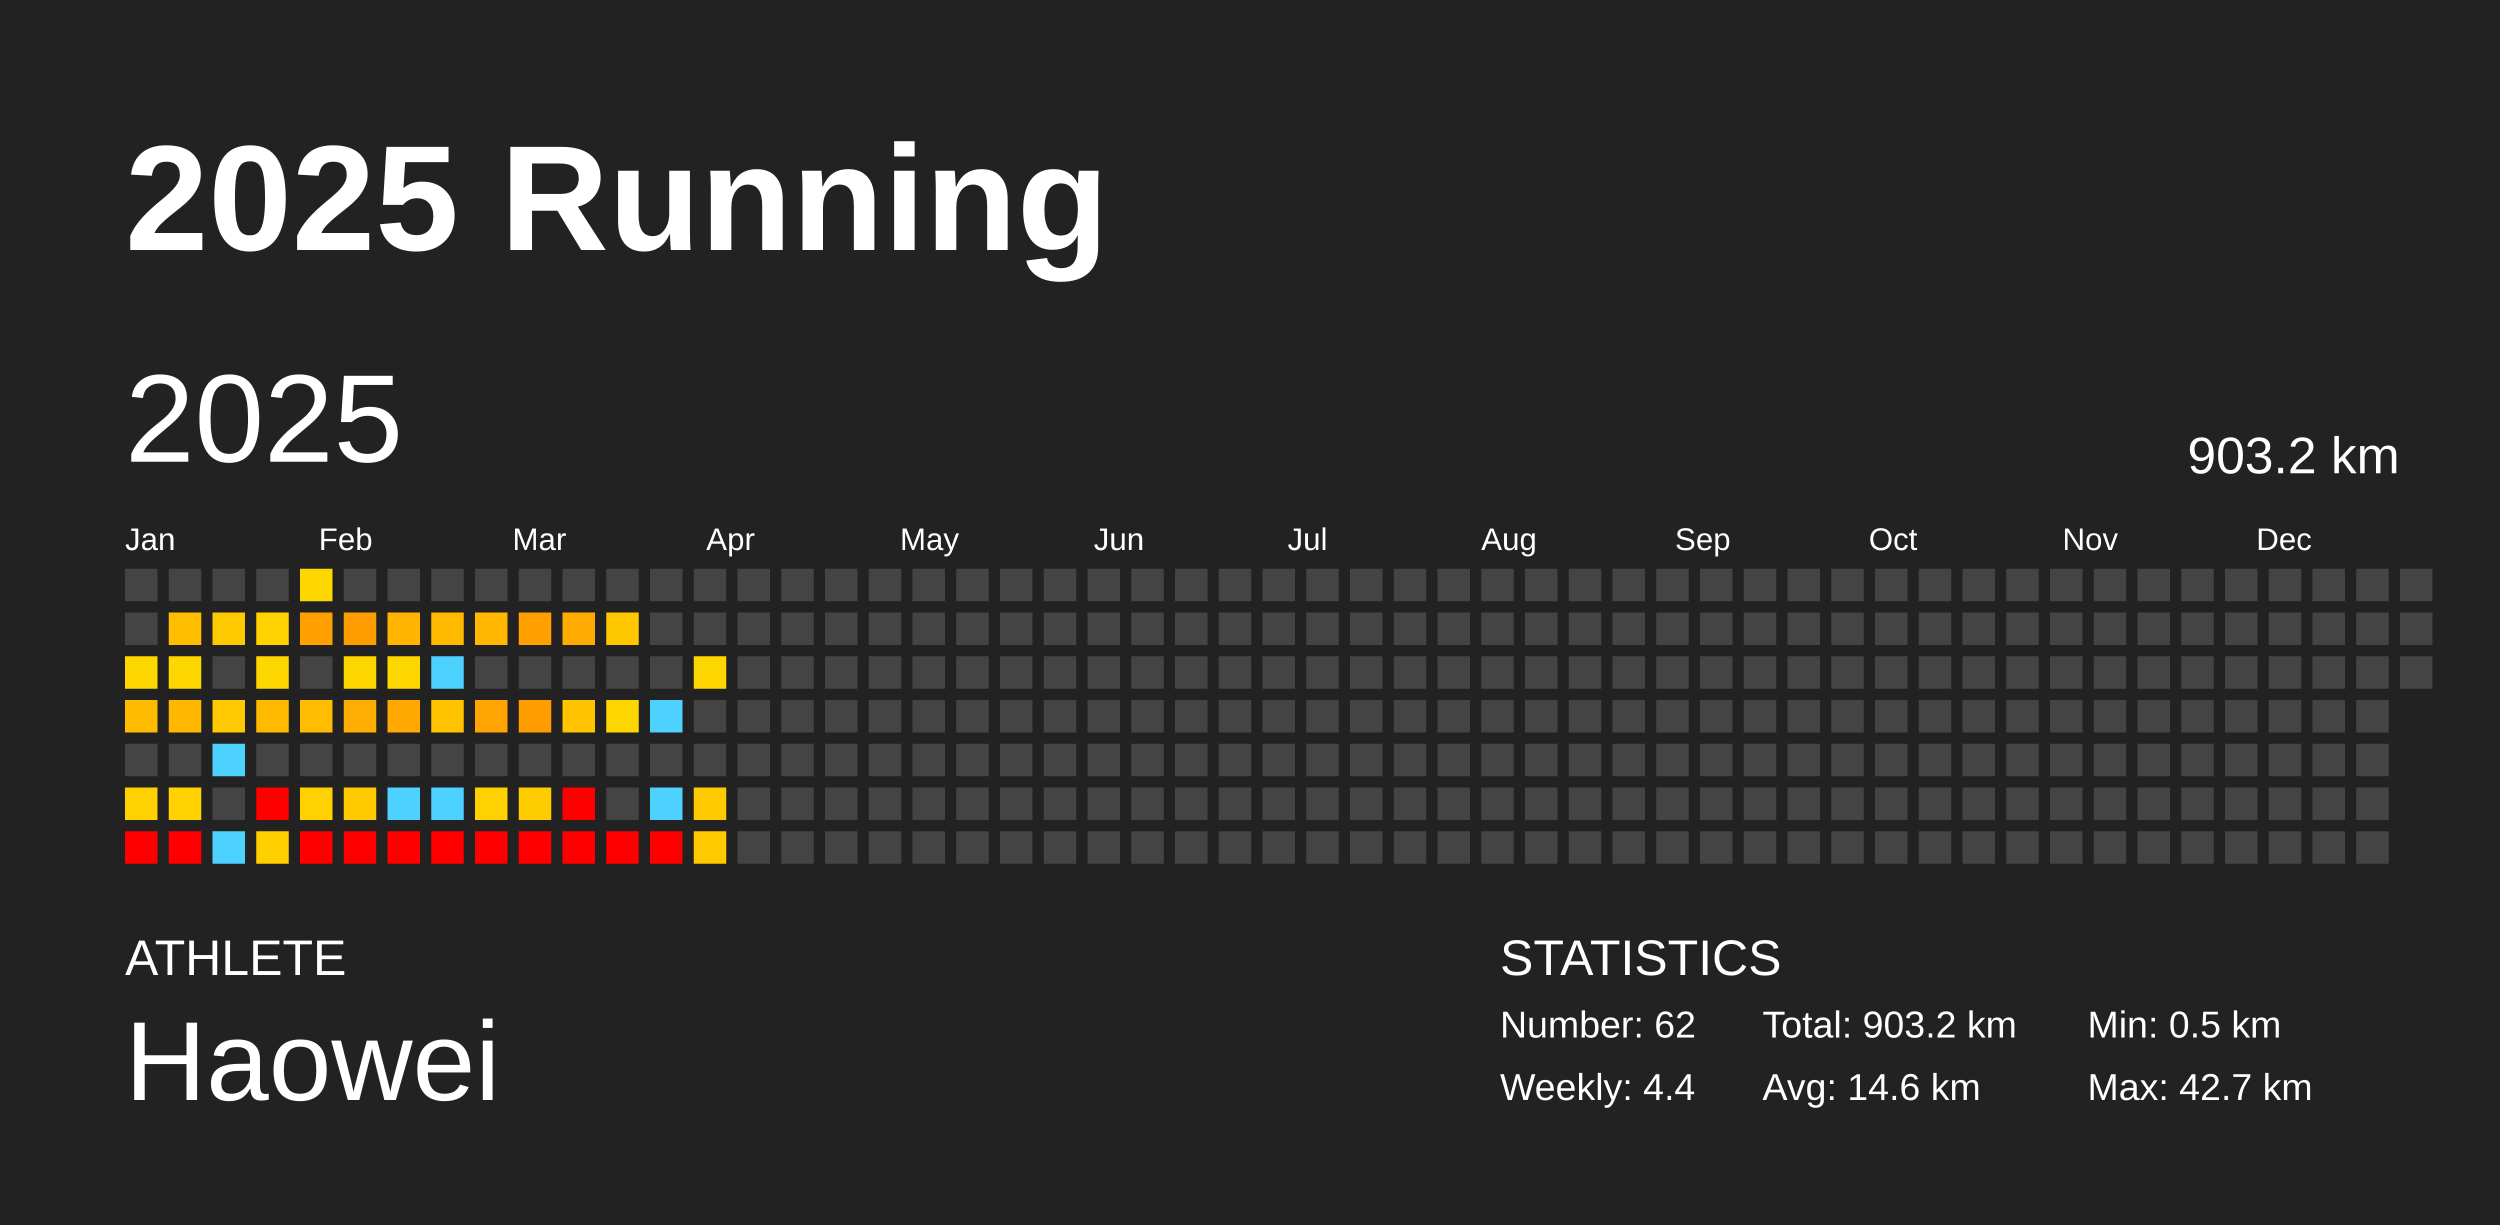
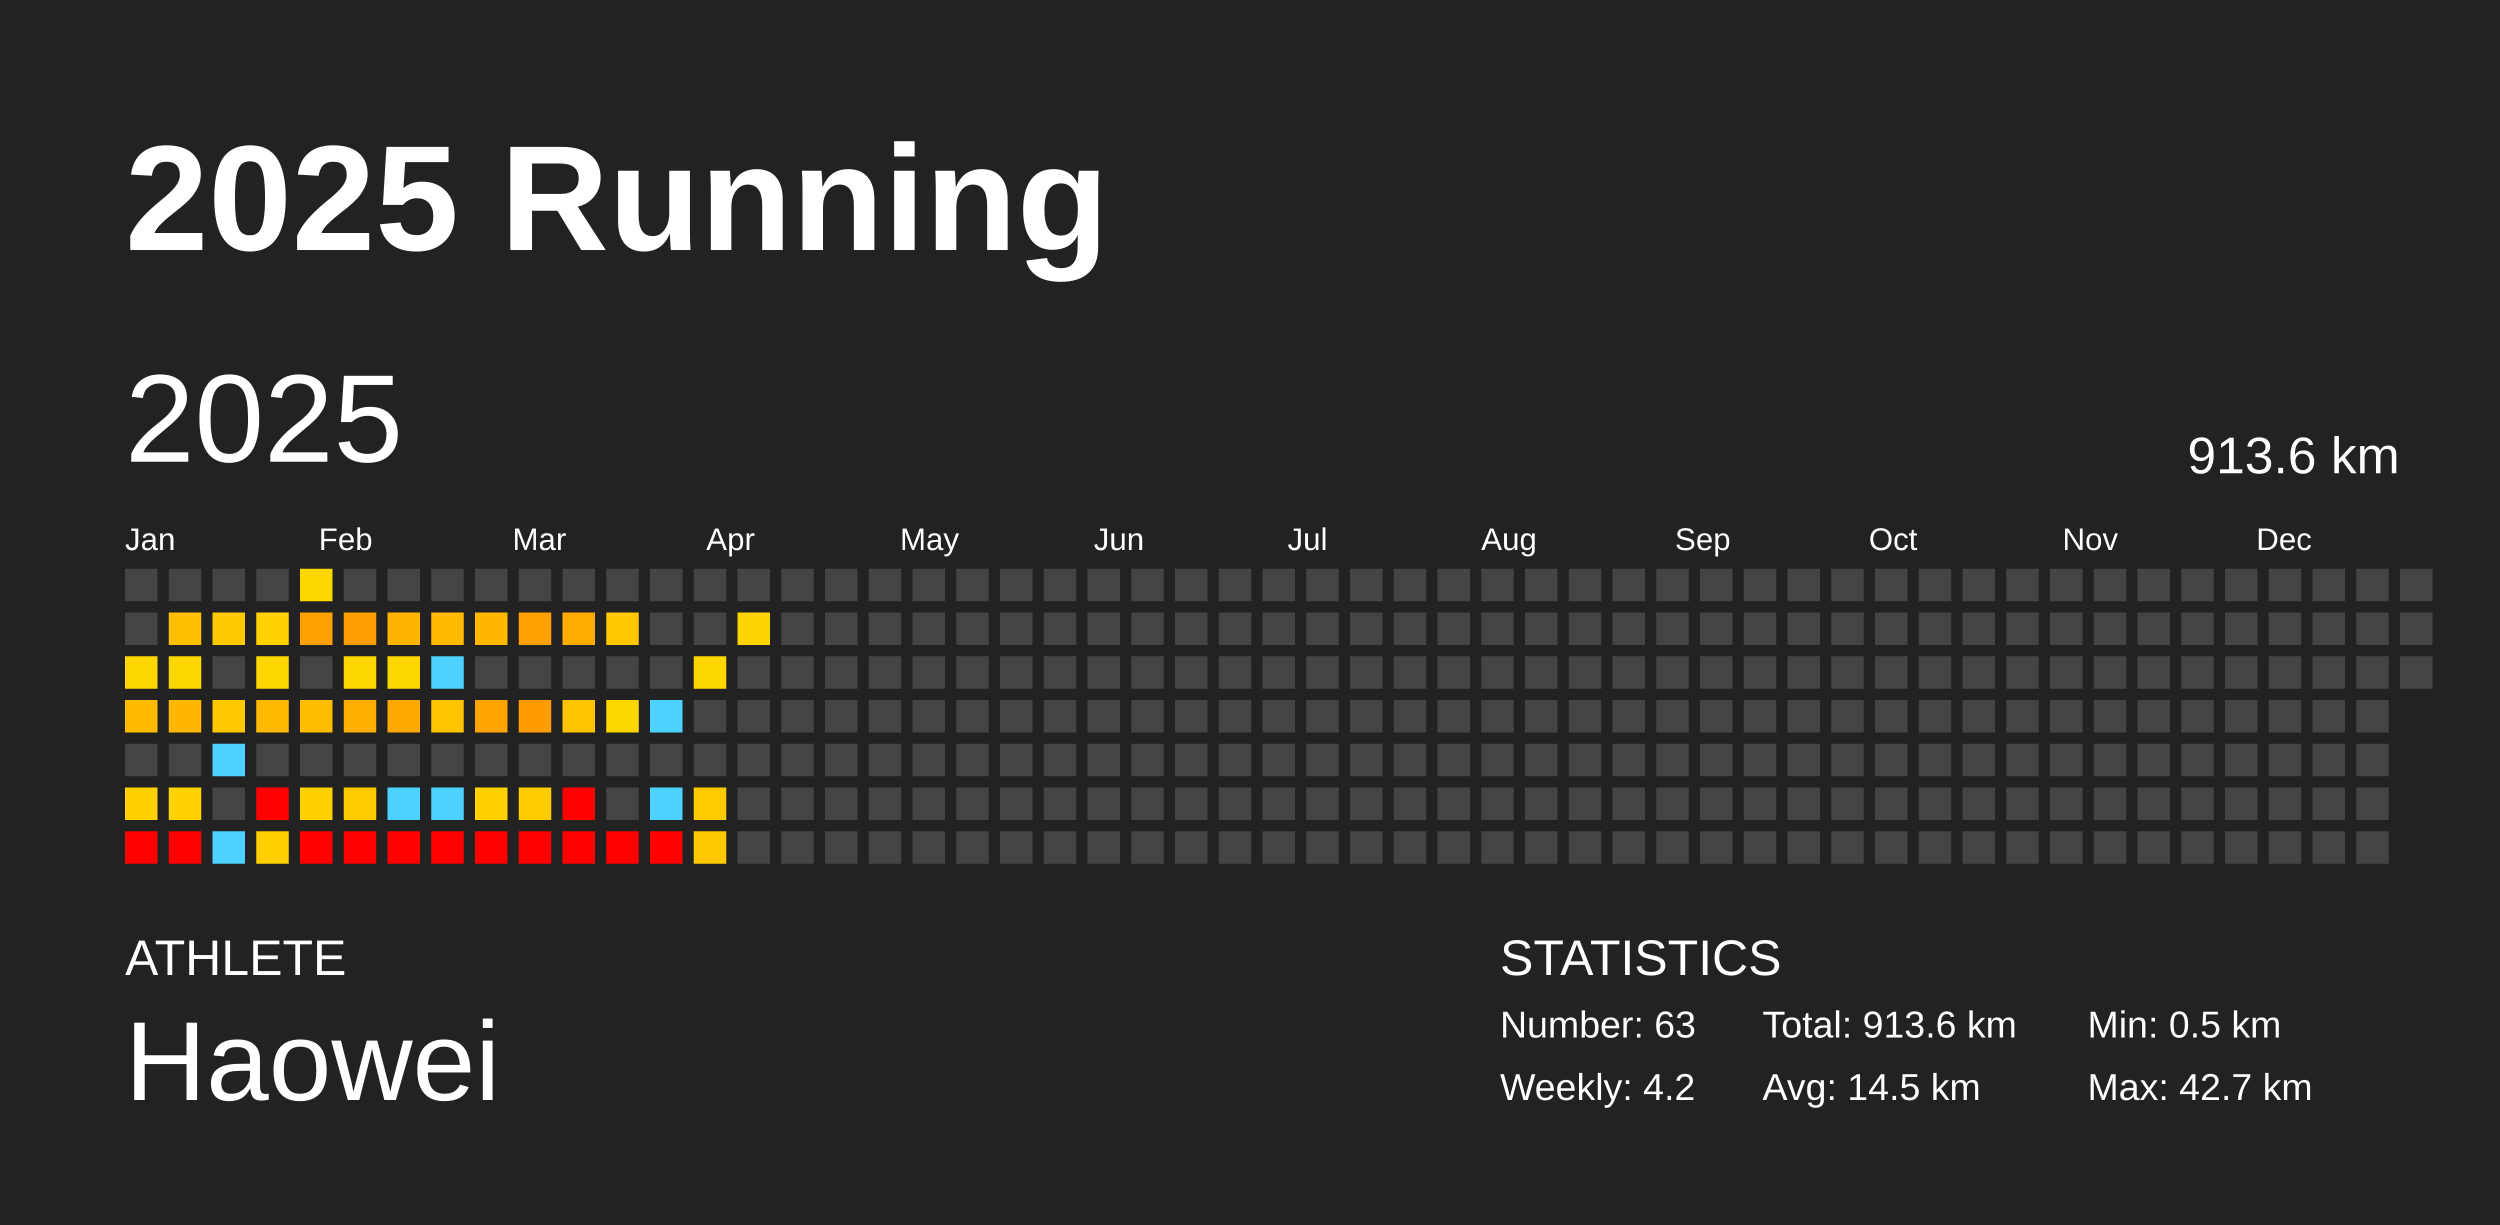
<svg xmlns="http://www.w3.org/2000/svg" baseProfile="full" height="98mm" version="1.1" viewBox="0,0,200,98" width="200mm">
  <defs />
  <rect fill="#222222" height="98" width="200" x="0" y="0" />
  <text fill="#FFFFFF" style="font-size:12px; font-family:Arial; font-weight:bold;" x="10" y="20">2025 Running</text>
  <text fill="#FFFFFF" style="font-size:4px; font-family:Arial" x="10" y="78">ATHLETE</text>
  <text fill="#FFFFFF" style="font-size:9px; font-family:Arial" x="10" y="88">Haowei</text>
  <text fill="#FFFFFF" style="font-size:4px; font-family:Arial" x="120" y="78">STATISTICS</text>
-   <text fill="#FFFFFF" style="font-size:3px; font-family:Arial" x="120" y="83">Number: 62</text>
-   <text fill="#FFFFFF" style="font-size:3px; font-family:Arial" x="120" y="88">Weekly: 4.4</text>
-   <text fill="#FFFFFF" style="font-size:3px; font-family:Arial" x="141" y="83">Total: 903.2 km</text>
-   <text fill="#FFFFFF" style="font-size:3px; font-family:Arial" x="141" y="88">Avg: 14.6 km</text>
+   <text fill="#FFFFFF" style="font-size:3px; font-family:Arial" x="120" y="83">Number: 63</text>
+   <text fill="#FFFFFF" style="font-size:3px; font-family:Arial" x="120" y="88">Weekly: 4.2</text>
+   <text fill="#FFFFFF" style="font-size:3px; font-family:Arial" x="141" y="83">Total: 913.6 km</text>
+   <text fill="#FFFFFF" style="font-size:3px; font-family:Arial" x="141" y="88">Avg: 14.5 km</text>
  <text fill="#FFFFFF" style="font-size:3px; font-family:Arial" x="167" y="83">Min: 0.5 km</text>
  <text fill="#FFFFFF" style="font-size:3px; font-family:Arial" x="167" y="88">Max: 42.7 km</text>
  <text dominant-baseline="hanging" fill="#FFFFFF" style="font-size:10.0px; font-family:Arial;" x="10" y="30">2025</text>
-   <text dominant-baseline="hanging" fill="#FFFFFF" style="font-size:4.125px; font-family:Arial;" x="175" y="35">903.2 km</text>
+   <text dominant-baseline="hanging" fill="#FFFFFF" style="font-size:4.125px; font-family:Arial;" x="175" y="35">913.6 km</text>
  <text fill="#FFFFFF" style="font-size:2.5px; font-family:Arial" x="10.0" y="44">Jan</text>
  <text fill="#FFFFFF" style="font-size:2.5px; font-family:Arial" x="25.5" y="44">Feb</text>
  <text fill="#FFFFFF" style="font-size:2.5px; font-family:Arial" x="41.0" y="44">Mar</text>
  <text fill="#FFFFFF" style="font-size:2.5px; font-family:Arial" x="56.5" y="44">Apr</text>
  <text fill="#FFFFFF" style="font-size:2.5px; font-family:Arial" x="72.0" y="44">May</text>
  <text fill="#FFFFFF" style="font-size:2.5px; font-family:Arial" x="87.5" y="44">Jun</text>
  <text fill="#FFFFFF" style="font-size:2.5px; font-family:Arial" x="103.0" y="44">Jul</text>
  <text fill="#FFFFFF" style="font-size:2.5px; font-family:Arial" x="118.5" y="44">Aug</text>
  <text fill="#FFFFFF" style="font-size:2.5px; font-family:Arial" x="134.0" y="44">Sep</text>
  <text fill="#FFFFFF" style="font-size:2.5px; font-family:Arial" x="149.5" y="44">Oct</text>
  <text fill="#FFFFFF" style="font-size:2.5px; font-family:Arial" x="165.0" y="44">Nov</text>
  <text fill="#FFFFFF" style="font-size:2.5px; font-family:Arial" x="180.5" y="44">Dec</text>
  <rect fill="#444444" height="2.6" width="2.6" x="10.0" y="45.5" />
  <rect fill="#444444" height="2.6" width="2.6" x="10.0" y="49.0" />
  <rect fill="#ffd700" height="2.6" width="2.6" x="10.0" y="52.5" />
  <rect fill="#ffbb00" height="2.6" width="2.6" x="10.0" y="56.0" />
  <rect fill="#444444" height="2.6" width="2.6" x="10.0" y="59.5" />
  <rect fill="#ffd100" height="2.6" width="2.6" x="10.0" y="63.0" />
  <rect fill="red" height="2.6" width="2.6" x="10.0" y="66.5" />
  <rect fill="#444444" height="2.6" width="2.6" x="13.5" y="45.5" />
  <rect fill="#ffbf00" height="2.6" width="2.6" x="13.5" y="49.0" />
  <rect fill="#ffd700" height="2.6" width="2.6" x="13.5" y="52.5" />
  <rect fill="#ffb700" height="2.6" width="2.6" x="13.5" y="56.0" />
  <rect fill="#444444" height="2.6" width="2.6" x="13.5" y="59.5" />
  <rect fill="#ffd200" height="2.6" width="2.6" x="13.5" y="63.0" />
  <rect fill="red" height="2.6" width="2.6" x="13.5" y="66.5" />
  <rect fill="#444444" height="2.6" width="2.6" x="17.0" y="45.5" />
  <rect fill="#ffc900" height="2.6" width="2.6" x="17.0" y="49.0" />
  <rect fill="#444444" height="2.6" width="2.6" x="17.0" y="52.5" />
  <rect fill="#ffc800" height="2.6" width="2.6" x="17.0" y="56.0" />
  <rect fill="#4dd2ff" height="2.6" width="2.6" x="17.0" y="59.5" />
  <rect fill="#444444" height="2.6" width="2.6" x="17.0" y="63.0" />
  <rect fill="#4dd2ff" height="2.6" width="2.6" x="17.0" y="66.5" />
  <rect fill="#444444" height="2.6" width="2.6" x="20.5" y="45.5" />
  <rect fill="#ffd200" height="2.6" width="2.6" x="20.5" y="49.0" />
  <rect fill="#ffd700" height="2.6" width="2.6" x="20.5" y="52.5" />
  <rect fill="#ffba00" height="2.6" width="2.6" x="20.5" y="56.0" />
  <rect fill="#444444" height="2.6" width="2.6" x="20.5" y="59.5" />
  <rect fill="red" height="2.6" width="2.6" x="20.5" y="63.0" />
  <rect fill="#ffcf00" height="2.6" width="2.6" x="20.5" y="66.5" />
  <rect fill="#ffd700" height="2.6" width="2.6" x="24.0" y="45.5" />
  <rect fill="#ff9f00" height="2.6" width="2.6" x="24.0" y="49.0" />
  <rect fill="#444444" height="2.6" width="2.6" x="24.0" y="52.5" />
  <rect fill="#ffbc00" height="2.6" width="2.6" x="24.0" y="56.0" />
  <rect fill="#444444" height="2.6" width="2.6" x="24.0" y="59.5" />
  <rect fill="#ffd100" height="2.6" width="2.6" x="24.0" y="63.0" />
  <rect fill="red" height="2.6" width="2.6" x="24.0" y="66.5" />
  <rect fill="#444444" height="2.6" width="2.6" x="27.5" y="45.5" />
  <rect fill="#ff9e00" height="2.6" width="2.6" x="27.5" y="49.0" />
  <rect fill="#ffd700" height="2.6" width="2.6" x="27.5" y="52.5" />
  <rect fill="#ffad00" height="2.6" width="2.6" x="27.5" y="56.0" />
  <rect fill="#444444" height="2.6" width="2.6" x="27.5" y="59.5" />
  <rect fill="#ffca00" height="2.6" width="2.6" x="27.5" y="63.0" />
  <rect fill="red" height="2.6" width="2.6" x="27.5" y="66.5" />
  <rect fill="#444444" height="2.6" width="2.6" x="31.0" y="45.5" />
  <rect fill="#ffb500" height="2.6" width="2.6" x="31.0" y="49.0" />
  <rect fill="#ffd700" height="2.6" width="2.6" x="31.0" y="52.5" />
  <rect fill="#ffa800" height="2.6" width="2.6" x="31.0" y="56.0" />
  <rect fill="#444444" height="2.6" width="2.6" x="31.0" y="59.5" />
  <rect fill="#4dd2ff" height="2.6" width="2.6" x="31.0" y="63.0" />
  <rect fill="red" height="2.6" width="2.6" x="31.0" y="66.5" />
  <rect fill="#444444" height="2.6" width="2.6" x="34.5" y="45.5" />
  <rect fill="#ffba00" height="2.6" width="2.6" x="34.5" y="49.0" />
  <rect fill="#4dd2ff" height="2.6" width="2.6" x="34.5" y="52.5" />
  <rect fill="#ffc300" height="2.6" width="2.6" x="34.5" y="56.0" />
  <rect fill="#444444" height="2.6" width="2.6" x="34.5" y="59.5" />
  <rect fill="#4dd2ff" height="2.6" width="2.6" x="34.5" y="63.0" />
  <rect fill="red" height="2.6" width="2.6" x="34.5" y="66.5" />
  <rect fill="#444444" height="2.6" width="2.6" x="38.0" y="45.5" />
  <rect fill="#ffb700" height="2.6" width="2.6" x="38.0" y="49.0" />
  <rect fill="#444444" height="2.6" width="2.6" x="38.0" y="52.5" />
  <rect fill="#ffa400" height="2.6" width="2.6" x="38.0" y="56.0" />
  <rect fill="#444444" height="2.6" width="2.6" x="38.0" y="59.5" />
  <rect fill="#ffd100" height="2.6" width="2.6" x="38.0" y="63.0" />
  <rect fill="red" height="2.6" width="2.6" x="38.0" y="66.5" />
  <rect fill="#444444" height="2.6" width="2.6" x="41.5" y="45.5" />
  <rect fill="#ffa000" height="2.6" width="2.6" x="41.5" y="49.0" />
  <rect fill="#444444" height="2.6" width="2.6" x="41.5" y="52.5" />
  <rect fill="#ff9c00" height="2.6" width="2.6" x="41.5" y="56.0" />
  <rect fill="#444444" height="2.6" width="2.6" x="41.5" y="59.5" />
  <rect fill="#ffcc00" height="2.6" width="2.6" x="41.5" y="63.0" />
  <rect fill="red" height="2.6" width="2.6" x="41.5" y="66.5" />
  <rect fill="#444444" height="2.6" width="2.6" x="45.0" y="45.5" />
  <rect fill="#ffab00" height="2.6" width="2.6" x="45.0" y="49.0" />
  <rect fill="#444444" height="2.6" width="2.6" x="45.0" y="52.5" />
  <rect fill="#ffc300" height="2.6" width="2.6" x="45.0" y="56.0" />
  <rect fill="#444444" height="2.6" width="2.6" x="45.0" y="59.5" />
  <rect fill="red" height="2.6" width="2.6" x="45.0" y="63.0" />
  <rect fill="red" height="2.6" width="2.6" x="45.0" y="66.5" />
  <rect fill="#444444" height="2.6" width="2.6" x="48.5" y="45.5" />
  <rect fill="#ffc700" height="2.6" width="2.6" x="48.5" y="49.0" />
  <rect fill="#444444" height="2.6" width="2.6" x="48.5" y="52.5" />
  <rect fill="#ffd700" height="2.6" width="2.6" x="48.5" y="56.0" />
  <rect fill="#444444" height="2.6" width="2.6" x="48.5" y="59.5" />
  <rect fill="#444444" height="2.6" width="2.6" x="48.5" y="63.0" />
  <rect fill="red" height="2.6" width="2.6" x="48.5" y="66.5" />
  <rect fill="#444444" height="2.6" width="2.6" x="52.0" y="45.5" />
  <rect fill="#444444" height="2.6" width="2.6" x="52.0" y="49.0" />
  <rect fill="#444444" height="2.6" width="2.6" x="52.0" y="52.5" />
  <rect fill="#4dd2ff" height="2.6" width="2.6" x="52.0" y="56.0" />
  <rect fill="#444444" height="2.6" width="2.6" x="52.0" y="59.5" />
  <rect fill="#4dd2ff" height="2.6" width="2.6" x="52.0" y="63.0" />
  <rect fill="red" height="2.6" width="2.6" x="52.0" y="66.5" />
  <rect fill="#444444" height="2.6" width="2.6" x="55.5" y="45.5" />
  <rect fill="#444444" height="2.6" width="2.6" x="55.5" y="49.0" />
  <rect fill="#ffd700" height="2.6" width="2.6" x="55.5" y="52.5" />
  <rect fill="#444444" height="2.6" width="2.6" x="55.5" y="56.0" />
  <rect fill="#444444" height="2.6" width="2.6" x="55.5" y="59.5" />
  <rect fill="#ffcb00" height="2.6" width="2.6" x="55.5" y="63.0" />
  <rect fill="#ffc900" height="2.6" width="2.6" x="55.5" y="66.5" />
  <rect fill="#444444" height="2.6" width="2.6" x="59.0" y="45.5" />
-   <rect fill="#444444" height="2.6" width="2.6" x="59.0" y="49.0" />
+   <rect fill="#ffd400" height="2.6" width="2.6" x="59.0" y="49.0" />
  <rect fill="#444444" height="2.6" width="2.6" x="59.0" y="52.5" />
  <rect fill="#444444" height="2.6" width="2.6" x="59.0" y="56.0" />
  <rect fill="#444444" height="2.6" width="2.6" x="59.0" y="59.5" />
  <rect fill="#444444" height="2.6" width="2.6" x="59.0" y="63.0" />
  <rect fill="#444444" height="2.6" width="2.6" x="59.0" y="66.5" />
  <rect fill="#444444" height="2.6" width="2.6" x="62.5" y="45.5" />
  <rect fill="#444444" height="2.6" width="2.6" x="62.5" y="49.0" />
  <rect fill="#444444" height="2.6" width="2.6" x="62.5" y="52.5" />
  <rect fill="#444444" height="2.6" width="2.6" x="62.5" y="56.0" />
  <rect fill="#444444" height="2.6" width="2.6" x="62.5" y="59.5" />
  <rect fill="#444444" height="2.6" width="2.6" x="62.5" y="63.0" />
  <rect fill="#444444" height="2.6" width="2.6" x="62.5" y="66.5" />
  <rect fill="#444444" height="2.6" width="2.6" x="66.0" y="45.5" />
  <rect fill="#444444" height="2.6" width="2.6" x="66.0" y="49.0" />
  <rect fill="#444444" height="2.6" width="2.6" x="66.0" y="52.5" />
  <rect fill="#444444" height="2.6" width="2.6" x="66.0" y="56.0" />
  <rect fill="#444444" height="2.6" width="2.6" x="66.0" y="59.5" />
  <rect fill="#444444" height="2.6" width="2.6" x="66.0" y="63.0" />
  <rect fill="#444444" height="2.6" width="2.6" x="66.0" y="66.5" />
  <rect fill="#444444" height="2.6" width="2.6" x="69.5" y="45.5" />
  <rect fill="#444444" height="2.6" width="2.6" x="69.5" y="49.0" />
  <rect fill="#444444" height="2.6" width="2.6" x="69.5" y="52.5" />
  <rect fill="#444444" height="2.6" width="2.6" x="69.5" y="56.0" />
  <rect fill="#444444" height="2.6" width="2.6" x="69.5" y="59.5" />
  <rect fill="#444444" height="2.6" width="2.6" x="69.5" y="63.0" />
  <rect fill="#444444" height="2.6" width="2.6" x="69.5" y="66.5" />
  <rect fill="#444444" height="2.6" width="2.6" x="73.0" y="45.5" />
  <rect fill="#444444" height="2.6" width="2.6" x="73.0" y="49.0" />
  <rect fill="#444444" height="2.6" width="2.6" x="73.0" y="52.5" />
  <rect fill="#444444" height="2.6" width="2.6" x="73.0" y="56.0" />
  <rect fill="#444444" height="2.6" width="2.6" x="73.0" y="59.5" />
  <rect fill="#444444" height="2.6" width="2.6" x="73.0" y="63.0" />
  <rect fill="#444444" height="2.6" width="2.6" x="73.0" y="66.5" />
  <rect fill="#444444" height="2.6" width="2.6" x="76.5" y="45.5" />
  <rect fill="#444444" height="2.6" width="2.6" x="76.5" y="49.0" />
  <rect fill="#444444" height="2.6" width="2.6" x="76.5" y="52.5" />
  <rect fill="#444444" height="2.6" width="2.6" x="76.5" y="56.0" />
  <rect fill="#444444" height="2.6" width="2.6" x="76.5" y="59.5" />
  <rect fill="#444444" height="2.6" width="2.6" x="76.5" y="63.0" />
  <rect fill="#444444" height="2.6" width="2.6" x="76.5" y="66.5" />
  <rect fill="#444444" height="2.6" width="2.6" x="80.0" y="45.5" />
  <rect fill="#444444" height="2.6" width="2.6" x="80.0" y="49.0" />
  <rect fill="#444444" height="2.6" width="2.6" x="80.0" y="52.5" />
  <rect fill="#444444" height="2.6" width="2.6" x="80.0" y="56.0" />
  <rect fill="#444444" height="2.6" width="2.6" x="80.0" y="59.5" />
  <rect fill="#444444" height="2.6" width="2.6" x="80.0" y="63.0" />
  <rect fill="#444444" height="2.6" width="2.6" x="80.0" y="66.5" />
  <rect fill="#444444" height="2.6" width="2.6" x="83.5" y="45.5" />
  <rect fill="#444444" height="2.6" width="2.6" x="83.5" y="49.0" />
  <rect fill="#444444" height="2.6" width="2.6" x="83.5" y="52.5" />
  <rect fill="#444444" height="2.6" width="2.6" x="83.5" y="56.0" />
  <rect fill="#444444" height="2.6" width="2.6" x="83.5" y="59.5" />
  <rect fill="#444444" height="2.6" width="2.6" x="83.5" y="63.0" />
  <rect fill="#444444" height="2.6" width="2.6" x="83.5" y="66.5" />
  <rect fill="#444444" height="2.6" width="2.6" x="87.0" y="45.5" />
  <rect fill="#444444" height="2.6" width="2.6" x="87.0" y="49.0" />
  <rect fill="#444444" height="2.6" width="2.6" x="87.0" y="52.5" />
  <rect fill="#444444" height="2.6" width="2.6" x="87.0" y="56.0" />
  <rect fill="#444444" height="2.6" width="2.6" x="87.0" y="59.5" />
  <rect fill="#444444" height="2.6" width="2.6" x="87.0" y="63.0" />
  <rect fill="#444444" height="2.6" width="2.6" x="87.0" y="66.5" />
  <rect fill="#444444" height="2.6" width="2.6" x="90.5" y="45.5" />
  <rect fill="#444444" height="2.6" width="2.6" x="90.5" y="49.0" />
  <rect fill="#444444" height="2.6" width="2.6" x="90.5" y="52.5" />
  <rect fill="#444444" height="2.6" width="2.6" x="90.5" y="56.0" />
  <rect fill="#444444" height="2.6" width="2.6" x="90.5" y="59.5" />
  <rect fill="#444444" height="2.6" width="2.6" x="90.5" y="63.0" />
  <rect fill="#444444" height="2.6" width="2.6" x="90.5" y="66.5" />
  <rect fill="#444444" height="2.6" width="2.6" x="94.0" y="45.5" />
  <rect fill="#444444" height="2.6" width="2.6" x="94.0" y="49.0" />
  <rect fill="#444444" height="2.6" width="2.6" x="94.0" y="52.5" />
  <rect fill="#444444" height="2.6" width="2.6" x="94.0" y="56.0" />
  <rect fill="#444444" height="2.6" width="2.6" x="94.0" y="59.5" />
  <rect fill="#444444" height="2.6" width="2.6" x="94.0" y="63.0" />
  <rect fill="#444444" height="2.6" width="2.6" x="94.0" y="66.5" />
  <rect fill="#444444" height="2.6" width="2.6" x="97.5" y="45.5" />
  <rect fill="#444444" height="2.6" width="2.6" x="97.5" y="49.0" />
  <rect fill="#444444" height="2.6" width="2.6" x="97.5" y="52.5" />
  <rect fill="#444444" height="2.6" width="2.6" x="97.5" y="56.0" />
  <rect fill="#444444" height="2.6" width="2.6" x="97.5" y="59.5" />
  <rect fill="#444444" height="2.6" width="2.6" x="97.5" y="63.0" />
  <rect fill="#444444" height="2.6" width="2.6" x="97.5" y="66.5" />
  <rect fill="#444444" height="2.6" width="2.6" x="101.0" y="45.5" />
  <rect fill="#444444" height="2.6" width="2.6" x="101.0" y="49.0" />
  <rect fill="#444444" height="2.6" width="2.6" x="101.0" y="52.5" />
  <rect fill="#444444" height="2.6" width="2.6" x="101.0" y="56.0" />
  <rect fill="#444444" height="2.6" width="2.6" x="101.0" y="59.5" />
  <rect fill="#444444" height="2.6" width="2.6" x="101.0" y="63.0" />
  <rect fill="#444444" height="2.6" width="2.6" x="101.0" y="66.5" />
  <rect fill="#444444" height="2.6" width="2.6" x="104.5" y="45.5" />
  <rect fill="#444444" height="2.6" width="2.6" x="104.5" y="49.0" />
  <rect fill="#444444" height="2.6" width="2.6" x="104.5" y="52.5" />
  <rect fill="#444444" height="2.6" width="2.6" x="104.5" y="56.0" />
  <rect fill="#444444" height="2.6" width="2.6" x="104.5" y="59.5" />
  <rect fill="#444444" height="2.6" width="2.6" x="104.5" y="63.0" />
  <rect fill="#444444" height="2.6" width="2.6" x="104.5" y="66.5" />
  <rect fill="#444444" height="2.6" width="2.6" x="108.0" y="45.5" />
  <rect fill="#444444" height="2.6" width="2.6" x="108.0" y="49.0" />
  <rect fill="#444444" height="2.6" width="2.6" x="108.0" y="52.5" />
  <rect fill="#444444" height="2.6" width="2.6" x="108.0" y="56.0" />
  <rect fill="#444444" height="2.6" width="2.6" x="108.0" y="59.5" />
  <rect fill="#444444" height="2.6" width="2.6" x="108.0" y="63.0" />
  <rect fill="#444444" height="2.6" width="2.6" x="108.0" y="66.5" />
  <rect fill="#444444" height="2.6" width="2.6" x="111.5" y="45.5" />
  <rect fill="#444444" height="2.6" width="2.6" x="111.5" y="49.0" />
  <rect fill="#444444" height="2.6" width="2.6" x="111.5" y="52.5" />
  <rect fill="#444444" height="2.6" width="2.6" x="111.5" y="56.0" />
  <rect fill="#444444" height="2.6" width="2.6" x="111.5" y="59.5" />
  <rect fill="#444444" height="2.6" width="2.6" x="111.5" y="63.0" />
  <rect fill="#444444" height="2.6" width="2.6" x="111.5" y="66.5" />
  <rect fill="#444444" height="2.6" width="2.6" x="115.0" y="45.5" />
  <rect fill="#444444" height="2.6" width="2.6" x="115.0" y="49.0" />
  <rect fill="#444444" height="2.6" width="2.6" x="115.0" y="52.5" />
  <rect fill="#444444" height="2.6" width="2.6" x="115.0" y="56.0" />
  <rect fill="#444444" height="2.6" width="2.6" x="115.0" y="59.5" />
  <rect fill="#444444" height="2.6" width="2.6" x="115.0" y="63.0" />
  <rect fill="#444444" height="2.6" width="2.6" x="115.0" y="66.5" />
  <rect fill="#444444" height="2.6" width="2.6" x="118.5" y="45.5" />
  <rect fill="#444444" height="2.6" width="2.6" x="118.5" y="49.0" />
  <rect fill="#444444" height="2.6" width="2.6" x="118.5" y="52.5" />
  <rect fill="#444444" height="2.6" width="2.6" x="118.5" y="56.0" />
  <rect fill="#444444" height="2.6" width="2.6" x="118.5" y="59.5" />
  <rect fill="#444444" height="2.6" width="2.6" x="118.5" y="63.0" />
  <rect fill="#444444" height="2.6" width="2.6" x="118.5" y="66.5" />
  <rect fill="#444444" height="2.6" width="2.6" x="122.0" y="45.5" />
  <rect fill="#444444" height="2.6" width="2.6" x="122.0" y="49.0" />
  <rect fill="#444444" height="2.6" width="2.6" x="122.0" y="52.5" />
  <rect fill="#444444" height="2.6" width="2.6" x="122.0" y="56.0" />
  <rect fill="#444444" height="2.6" width="2.6" x="122.0" y="59.5" />
  <rect fill="#444444" height="2.6" width="2.6" x="122.0" y="63.0" />
  <rect fill="#444444" height="2.6" width="2.6" x="122.0" y="66.5" />
  <rect fill="#444444" height="2.6" width="2.6" x="125.5" y="45.5" />
  <rect fill="#444444" height="2.6" width="2.6" x="125.5" y="49.0" />
  <rect fill="#444444" height="2.6" width="2.6" x="125.5" y="52.5" />
  <rect fill="#444444" height="2.6" width="2.6" x="125.5" y="56.0" />
  <rect fill="#444444" height="2.6" width="2.6" x="125.5" y="59.5" />
  <rect fill="#444444" height="2.6" width="2.6" x="125.5" y="63.0" />
  <rect fill="#444444" height="2.6" width="2.6" x="125.5" y="66.5" />
  <rect fill="#444444" height="2.6" width="2.6" x="129.0" y="45.5" />
  <rect fill="#444444" height="2.6" width="2.6" x="129.0" y="49.0" />
  <rect fill="#444444" height="2.6" width="2.6" x="129.0" y="52.5" />
  <rect fill="#444444" height="2.6" width="2.6" x="129.0" y="56.0" />
  <rect fill="#444444" height="2.6" width="2.6" x="129.0" y="59.5" />
  <rect fill="#444444" height="2.6" width="2.6" x="129.0" y="63.0" />
  <rect fill="#444444" height="2.6" width="2.6" x="129.0" y="66.5" />
  <rect fill="#444444" height="2.6" width="2.6" x="132.5" y="45.5" />
  <rect fill="#444444" height="2.6" width="2.6" x="132.5" y="49.0" />
  <rect fill="#444444" height="2.6" width="2.6" x="132.5" y="52.5" />
  <rect fill="#444444" height="2.6" width="2.6" x="132.5" y="56.0" />
  <rect fill="#444444" height="2.6" width="2.6" x="132.5" y="59.5" />
  <rect fill="#444444" height="2.6" width="2.6" x="132.5" y="63.0" />
  <rect fill="#444444" height="2.6" width="2.6" x="132.5" y="66.5" />
  <rect fill="#444444" height="2.6" width="2.6" x="136.0" y="45.5" />
  <rect fill="#444444" height="2.6" width="2.6" x="136.0" y="49.0" />
  <rect fill="#444444" height="2.6" width="2.6" x="136.0" y="52.5" />
  <rect fill="#444444" height="2.6" width="2.6" x="136.0" y="56.0" />
  <rect fill="#444444" height="2.6" width="2.6" x="136.0" y="59.5" />
  <rect fill="#444444" height="2.6" width="2.6" x="136.0" y="63.0" />
  <rect fill="#444444" height="2.6" width="2.6" x="136.0" y="66.5" />
  <rect fill="#444444" height="2.6" width="2.6" x="139.5" y="45.5" />
  <rect fill="#444444" height="2.6" width="2.6" x="139.5" y="49.0" />
  <rect fill="#444444" height="2.6" width="2.6" x="139.5" y="52.5" />
  <rect fill="#444444" height="2.6" width="2.6" x="139.5" y="56.0" />
  <rect fill="#444444" height="2.6" width="2.6" x="139.5" y="59.5" />
  <rect fill="#444444" height="2.6" width="2.6" x="139.5" y="63.0" />
  <rect fill="#444444" height="2.6" width="2.6" x="139.5" y="66.5" />
  <rect fill="#444444" height="2.6" width="2.6" x="143.0" y="45.5" />
  <rect fill="#444444" height="2.6" width="2.6" x="143.0" y="49.0" />
  <rect fill="#444444" height="2.6" width="2.6" x="143.0" y="52.5" />
  <rect fill="#444444" height="2.6" width="2.6" x="143.0" y="56.0" />
  <rect fill="#444444" height="2.6" width="2.6" x="143.0" y="59.5" />
  <rect fill="#444444" height="2.6" width="2.6" x="143.0" y="63.0" />
  <rect fill="#444444" height="2.6" width="2.6" x="143.0" y="66.5" />
  <rect fill="#444444" height="2.6" width="2.6" x="146.5" y="45.5" />
  <rect fill="#444444" height="2.6" width="2.6" x="146.5" y="49.0" />
  <rect fill="#444444" height="2.6" width="2.6" x="146.5" y="52.5" />
  <rect fill="#444444" height="2.6" width="2.6" x="146.5" y="56.0" />
  <rect fill="#444444" height="2.6" width="2.6" x="146.5" y="59.5" />
  <rect fill="#444444" height="2.6" width="2.6" x="146.5" y="63.0" />
  <rect fill="#444444" height="2.6" width="2.6" x="146.5" y="66.5" />
  <rect fill="#444444" height="2.6" width="2.6" x="150.0" y="45.5" />
  <rect fill="#444444" height="2.6" width="2.6" x="150.0" y="49.0" />
  <rect fill="#444444" height="2.6" width="2.6" x="150.0" y="52.5" />
  <rect fill="#444444" height="2.6" width="2.6" x="150.0" y="56.0" />
  <rect fill="#444444" height="2.6" width="2.6" x="150.0" y="59.5" />
  <rect fill="#444444" height="2.6" width="2.6" x="150.0" y="63.0" />
  <rect fill="#444444" height="2.6" width="2.6" x="150.0" y="66.5" />
  <rect fill="#444444" height="2.6" width="2.6" x="153.5" y="45.5" />
  <rect fill="#444444" height="2.6" width="2.6" x="153.5" y="49.0" />
  <rect fill="#444444" height="2.6" width="2.6" x="153.5" y="52.5" />
  <rect fill="#444444" height="2.6" width="2.6" x="153.5" y="56.0" />
  <rect fill="#444444" height="2.6" width="2.6" x="153.5" y="59.5" />
  <rect fill="#444444" height="2.6" width="2.6" x="153.5" y="63.0" />
  <rect fill="#444444" height="2.6" width="2.6" x="153.5" y="66.5" />
  <rect fill="#444444" height="2.6" width="2.6" x="157.0" y="45.5" />
  <rect fill="#444444" height="2.6" width="2.6" x="157.0" y="49.0" />
  <rect fill="#444444" height="2.6" width="2.6" x="157.0" y="52.5" />
  <rect fill="#444444" height="2.6" width="2.6" x="157.0" y="56.0" />
  <rect fill="#444444" height="2.6" width="2.6" x="157.0" y="59.5" />
  <rect fill="#444444" height="2.6" width="2.6" x="157.0" y="63.0" />
  <rect fill="#444444" height="2.6" width="2.6" x="157.0" y="66.5" />
  <rect fill="#444444" height="2.6" width="2.6" x="160.5" y="45.5" />
  <rect fill="#444444" height="2.6" width="2.6" x="160.5" y="49.0" />
  <rect fill="#444444" height="2.6" width="2.6" x="160.5" y="52.5" />
  <rect fill="#444444" height="2.6" width="2.6" x="160.5" y="56.0" />
  <rect fill="#444444" height="2.6" width="2.6" x="160.5" y="59.5" />
  <rect fill="#444444" height="2.6" width="2.6" x="160.5" y="63.0" />
  <rect fill="#444444" height="2.6" width="2.6" x="160.5" y="66.5" />
  <rect fill="#444444" height="2.6" width="2.6" x="164.0" y="45.5" />
  <rect fill="#444444" height="2.6" width="2.6" x="164.0" y="49.0" />
  <rect fill="#444444" height="2.6" width="2.6" x="164.0" y="52.5" />
  <rect fill="#444444" height="2.6" width="2.6" x="164.0" y="56.0" />
  <rect fill="#444444" height="2.6" width="2.6" x="164.0" y="59.5" />
  <rect fill="#444444" height="2.6" width="2.6" x="164.0" y="63.0" />
  <rect fill="#444444" height="2.6" width="2.6" x="164.0" y="66.5" />
  <rect fill="#444444" height="2.6" width="2.6" x="167.5" y="45.5" />
  <rect fill="#444444" height="2.6" width="2.6" x="167.5" y="49.0" />
  <rect fill="#444444" height="2.6" width="2.6" x="167.5" y="52.5" />
  <rect fill="#444444" height="2.6" width="2.6" x="167.5" y="56.0" />
  <rect fill="#444444" height="2.6" width="2.6" x="167.5" y="59.5" />
  <rect fill="#444444" height="2.6" width="2.6" x="167.5" y="63.0" />
  <rect fill="#444444" height="2.6" width="2.6" x="167.5" y="66.5" />
  <rect fill="#444444" height="2.6" width="2.6" x="171.0" y="45.5" />
  <rect fill="#444444" height="2.6" width="2.6" x="171.0" y="49.0" />
  <rect fill="#444444" height="2.6" width="2.6" x="171.0" y="52.5" />
  <rect fill="#444444" height="2.6" width="2.6" x="171.0" y="56.0" />
  <rect fill="#444444" height="2.6" width="2.6" x="171.0" y="59.5" />
  <rect fill="#444444" height="2.6" width="2.6" x="171.0" y="63.0" />
  <rect fill="#444444" height="2.6" width="2.6" x="171.0" y="66.5" />
  <rect fill="#444444" height="2.6" width="2.6" x="174.5" y="45.5" />
  <rect fill="#444444" height="2.6" width="2.6" x="174.5" y="49.0" />
  <rect fill="#444444" height="2.6" width="2.6" x="174.5" y="52.5" />
  <rect fill="#444444" height="2.6" width="2.6" x="174.5" y="56.0" />
  <rect fill="#444444" height="2.6" width="2.6" x="174.5" y="59.5" />
  <rect fill="#444444" height="2.6" width="2.6" x="174.5" y="63.0" />
  <rect fill="#444444" height="2.6" width="2.6" x="174.5" y="66.5" />
  <rect fill="#444444" height="2.6" width="2.6" x="178.0" y="45.5" />
  <rect fill="#444444" height="2.6" width="2.6" x="178.0" y="49.0" />
  <rect fill="#444444" height="2.6" width="2.6" x="178.0" y="52.5" />
  <rect fill="#444444" height="2.6" width="2.6" x="178.0" y="56.0" />
  <rect fill="#444444" height="2.6" width="2.6" x="178.0" y="59.5" />
  <rect fill="#444444" height="2.6" width="2.6" x="178.0" y="63.0" />
  <rect fill="#444444" height="2.6" width="2.6" x="178.0" y="66.5" />
  <rect fill="#444444" height="2.6" width="2.6" x="181.5" y="45.5" />
  <rect fill="#444444" height="2.6" width="2.6" x="181.5" y="49.0" />
  <rect fill="#444444" height="2.6" width="2.6" x="181.5" y="52.5" />
  <rect fill="#444444" height="2.6" width="2.6" x="181.5" y="56.0" />
  <rect fill="#444444" height="2.6" width="2.6" x="181.5" y="59.5" />
  <rect fill="#444444" height="2.6" width="2.6" x="181.5" y="63.0" />
  <rect fill="#444444" height="2.6" width="2.6" x="181.5" y="66.5" />
  <rect fill="#444444" height="2.6" width="2.6" x="185.0" y="45.5" />
  <rect fill="#444444" height="2.6" width="2.6" x="185.0" y="49.0" />
  <rect fill="#444444" height="2.6" width="2.6" x="185.0" y="52.5" />
  <rect fill="#444444" height="2.6" width="2.6" x="185.0" y="56.0" />
  <rect fill="#444444" height="2.6" width="2.6" x="185.0" y="59.5" />
  <rect fill="#444444" height="2.6" width="2.6" x="185.0" y="63.0" />
  <rect fill="#444444" height="2.6" width="2.6" x="185.0" y="66.5" />
  <rect fill="#444444" height="2.6" width="2.6" x="188.5" y="45.5" />
  <rect fill="#444444" height="2.6" width="2.6" x="188.5" y="49.0" />
  <rect fill="#444444" height="2.6" width="2.6" x="188.5" y="52.5" />
  <rect fill="#444444" height="2.6" width="2.6" x="188.5" y="56.0" />
  <rect fill="#444444" height="2.6" width="2.6" x="188.5" y="59.5" />
  <rect fill="#444444" height="2.6" width="2.6" x="188.5" y="63.0" />
  <rect fill="#444444" height="2.6" width="2.6" x="188.5" y="66.5" />
  <rect fill="#444444" height="2.6" width="2.6" x="192.0" y="45.5" />
  <rect fill="#444444" height="2.6" width="2.6" x="192.0" y="49.0" />
  <rect fill="#444444" height="2.6" width="2.6" x="192.0" y="52.5" />
</svg>
